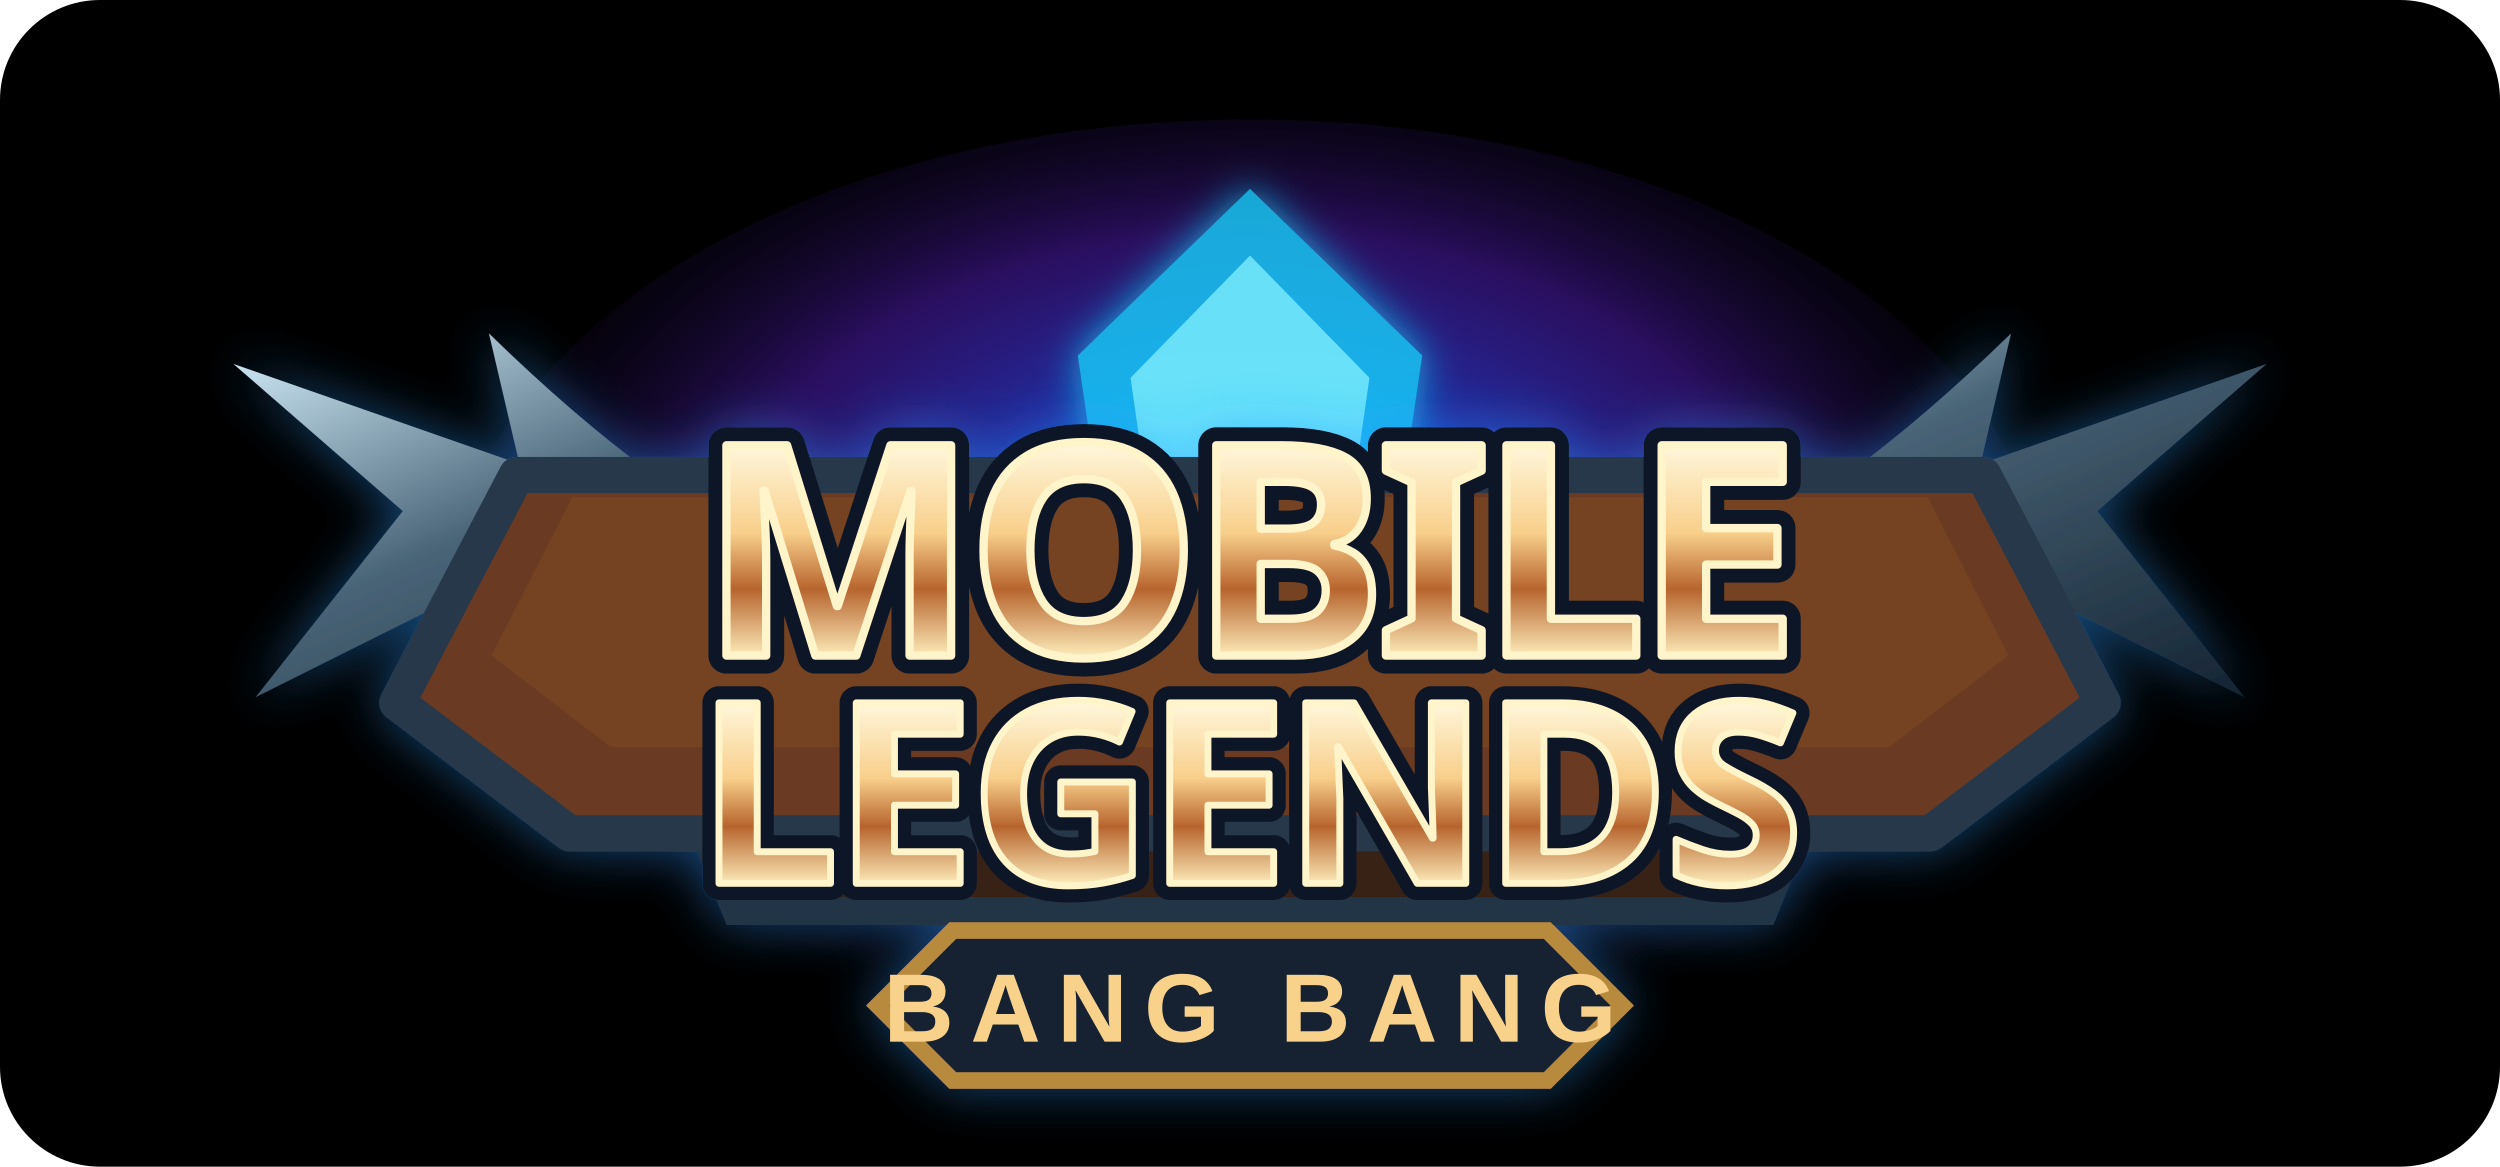
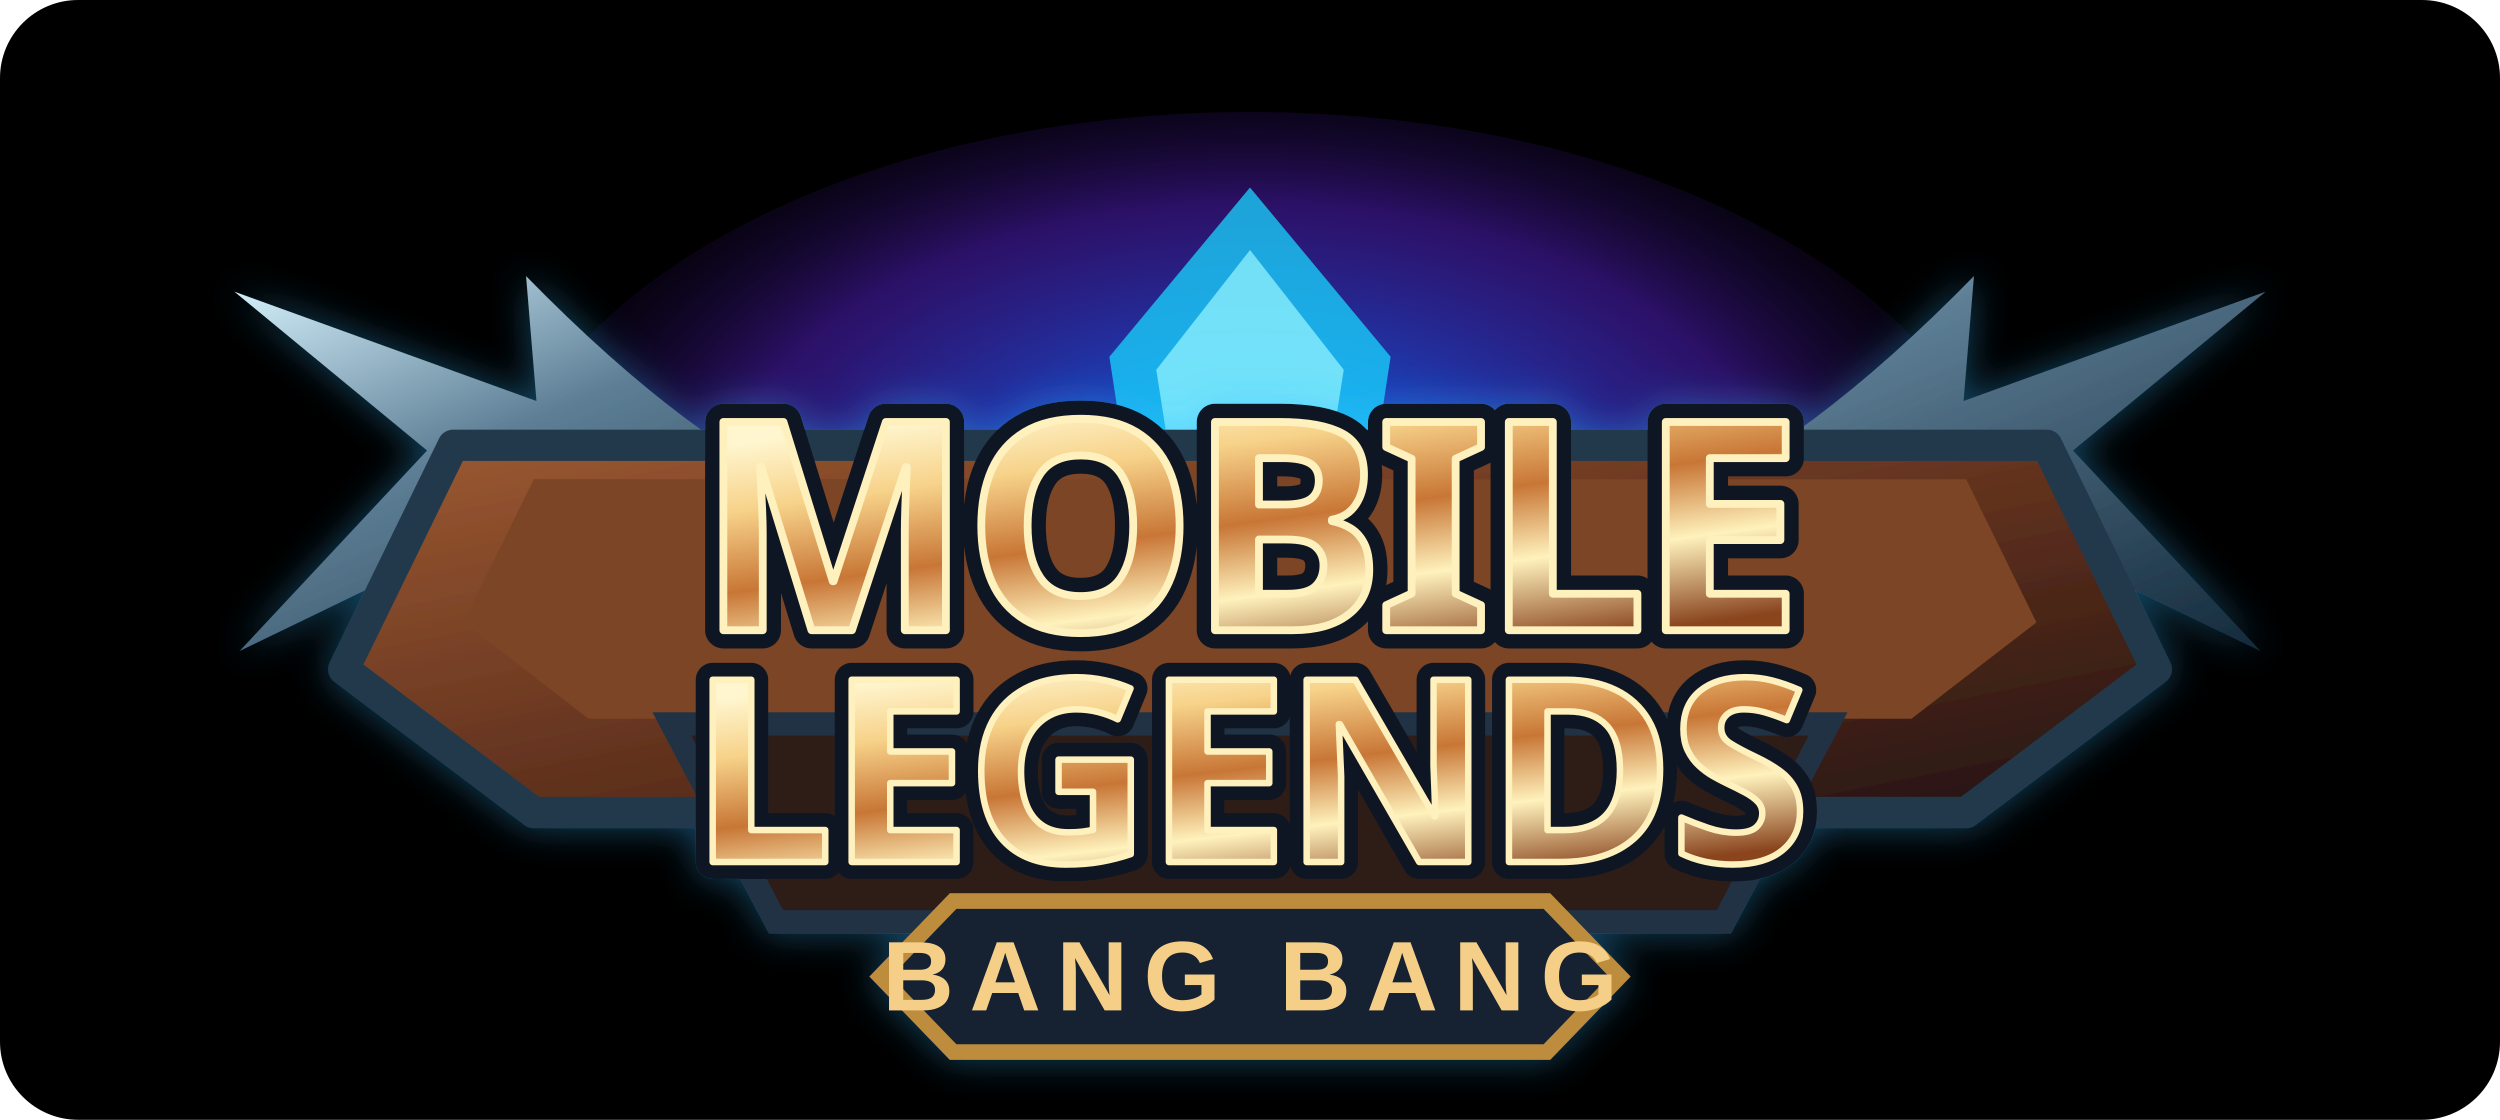
- <svg xmlns="http://www.w3.org/2000/svg" viewBox="0 0 900 420" role="img" aria-label="Mobile Legends Bang Bang">
+ <svg xmlns="http://www.w3.org/2000/svg" viewBox="0 0 960 430" role="img" aria-label="Mobile Legends Bang Bang">
  <defs>
-     <radialGradient id="mlAura" cx="50%" cy="44%" r="55%">
-       <stop offset="0" stop-color="#35d8ff" stop-opacity=".95" />
-       <stop offset=".24" stop-color="#244dff" stop-opacity=".75" />
-       <stop offset=".58" stop-color="#5a20cc" stop-opacity=".5" />
+     <radialGradient id="aura" cx="50%" cy="45%" r="56%">
+       <stop offset="0" stop-color="#1ff4ff" stop-opacity=".95" />
+       <stop offset=".27" stop-color="#2459ff" stop-opacity=".72" />
+       <stop offset=".62" stop-color="#5b22d6" stop-opacity=".48" />
      <stop offset="1" stop-color="#000" stop-opacity="0" />
    </radialGradient>
-     <linearGradient id="mlSteel" x1="0" x2="1" y1="0" y2="1">
-       <stop stop-color="#d8f2ff" />
-       <stop offset=".42" stop-color="#496477" />
-       <stop offset="1" stop-color="#132231" />
+     <linearGradient id="steel" x1="0" x2="1" y1="0" y2="1">
+       <stop stop-color="#d9f5ff" />
+       <stop offset=".36" stop-color="#5d7e95" />
+       <stop offset="1" stop-color="#13293a" />
    </linearGradient>
-     <linearGradient id="mlGold" x1=".16" x2=".86" y1="0" y2="1">
-       <stop stop-color="#fff7cd" />
-       <stop offset=".22" stop-color="#f8d28a" />
-       <stop offset=".52" stop-color="#c87331" />
-       <stop offset=".82" stop-color="#fff0b0" />
-       <stop offset="1" stop-color="#8d451e" />
+     <linearGradient id="wood" x1="0" x2="1" y1="0" y2="1">
+       <stop stop-color="#9d5a32" />
+       <stop offset=".55" stop-color="#5d2f1d" />
+       <stop offset="1" stop-color="#20120f" />
    </linearGradient>
-     <linearGradient id="mlTextLight" x1="0" x2="0" y1="0" y2="1">
-       <stop stop-color="#fff8de" />
-       <stop offset=".42" stop-color="#f8cf8b" />
-       <stop offset=".68" stop-color="#b7642d" />
-       <stop offset="1" stop-color="#fff0be" />
+     <linearGradient id="gold" x1=".18" x2=".85" y1="0" y2="1">
+       <stop stop-color="#fff6d0" />
+       <stop offset=".22" stop-color="#f7d289" />
+       <stop offset=".48" stop-color="#c87636" />
+       <stop offset=".72" stop-color="#fff2bc" />
+       <stop offset="1" stop-color="#8a451f" />
    </linearGradient>
-     <filter id="mlShadow" x="-20%" y="-20%" width="140%" height="150%">
-       <feDropShadow dx="0" dy="12" stdDeviation="10" flood-color="#000" flood-opacity=".78" />
-       <feDropShadow dx="0" dy="0" stdDeviation="9" flood-color="#2c9cff" flood-opacity=".45" />
-     </filter>
-     <filter id="mlGlow" x="-25%" y="-25%" width="150%" height="150%">
-       <feGaussianBlur stdDeviation="7" result="blur" />
-       <feMerge>
-         <feMergeNode in="blur" />
-         <feMergeNode in="SourceGraphic" />
-       </feMerge>
+     <filter id="logoShadow" x="-16%" y="-18%" width="132%" height="148%">
+       <feDropShadow dx="0" dy="12" stdDeviation="9" flood-color="#000" flood-opacity=".82" />
+       <feDropShadow dx="0" dy="0" stdDeviation="7" flood-color="#2fb8ff" flood-opacity=".38" />
    </filter>
  </defs>
-   <rect width="900" height="420" rx="36" fill="#000" />
-   <ellipse cx="450" cy="214" rx="286" ry="171" fill="url(#mlAura)" opacity=".94" />
-   <path d="M450 68 512 128 489 283 450 348 411 283 388 128z" fill="#15d5ff" opacity=".78" filter="url(#mlGlow)" />
-   <path d="M450 92 493 136 475 262 450 313 425 262 407 136z" fill="#86f4ff" opacity=".72" />
-   <g filter="url(#mlShadow)">
-     <path d="M176 120c82 80 143 104 210 101-71 23-145 33-230-2L92 251l53-67-61-53 103 36z" fill="url(#mlSteel)" />
-     <path d="M724 120c-82 80-143 104-210 101 71 23 145 33 230-2l64 32-53-67 61-53-103 36z" fill="url(#mlSteel)" />
-     <path d="M228 236h444l-37 92H265z" fill="#392219" stroke="#243446" stroke-width="10" />
-     <path d="M186 171h528l43 82-62 47H205l-62-47z" fill="#6b3b21" stroke="#263849" stroke-width="13" stroke-linejoin="round" />
-     <path d="M206 179h488l29 57-43 33H220l-43-33z" fill="#754322" />
-     <text x="450" y="236" text-anchor="middle" font-family="Arial Black, Impact, Haettenschweiler, sans-serif" font-size="106" font-weight="900" letter-spacing="-4" fill="#2a170d" stroke="#101827" stroke-width="13" stroke-linejoin="round">MOBILE</text>
-     <text x="450" y="236" text-anchor="middle" font-family="Arial Black, Impact, Haettenschweiler, sans-serif" font-size="106" font-weight="900" letter-spacing="-4" fill="url(#mlTextLight)" stroke="#fff4ca" stroke-width="3" stroke-linejoin="round">MOBILE</text>
-     <text x="450" y="318" text-anchor="middle" font-family="Arial Black, Impact, Haettenschweiler, sans-serif" font-size="91" font-weight="900" letter-spacing="-2" fill="#2a170d" stroke="#101827" stroke-width="12" stroke-linejoin="round">LEGENDS</text>
-     <text x="450" y="318" text-anchor="middle" font-family="Arial Black, Impact, Haettenschweiler, sans-serif" font-size="91" font-weight="900" letter-spacing="-2" fill="url(#mlTextLight)" stroke="#fff4ca" stroke-width="2.5" stroke-linejoin="round">LEGENDS</text>
-     <path d="M343 335h214l27 27-27 27H343l-27-27z" fill="#122033" stroke="#b88a3d" stroke-width="6" />
-     <text x="450" y="375" text-anchor="middle" font-family="Arial Black, Arial, sans-serif" font-size="35" font-weight="900" letter-spacing="6" fill="#f8d28a">BANG BANG</text>
+   <rect width="960" height="430" rx="30" fill="#000" />
+   <ellipse cx="480" cy="213" rx="292" ry="170" fill="url(#aura)" />
+   <path d="M480 72 534 137 511 287 480 352 449 287 426 137z" fill="#18d5ff" opacity=".75" />
+   <path d="M480 96 516 142 497 263 480 309 463 263 444 142z" fill="#94f5ff" opacity=".72" />
+   <g filter="url(#logoShadow)">
+     <path d="M202 106c86 88 151 112 228 107-87 31-166 27-243-9L92 250l72-77-74-61 116 42z" fill="url(#steel)" />
+     <path d="M758 106c-86 88-151 112-228 107 87 31 166 27 243-9l95 46-72-77 74-61-116 42z" fill="url(#steel)" />
+     <path d="M174 171h612l42 86-73 55H205l-73-55z" fill="url(#wood)" stroke="#23394c" stroke-width="12" stroke-linejoin="round" />
+     <path d="M205 184h550l27 55-48 37H226l-48-37z" fill="#7b4425" />
+     <path d="M258 278h444l-40 76H298z" fill="#2e1d19" stroke="#203245" stroke-width="9" />
+     <text x="480" y="242" text-anchor="middle" font-family="Arial Black, Impact, Haettenschweiler, sans-serif" font-size="112" font-weight="900" letter-spacing="-3" fill="#2b170c" stroke="#101722" stroke-width="14" stroke-linejoin="round">MOBILE</text>
+     <text x="480" y="242" text-anchor="middle" font-family="Arial Black, Impact, Haettenschweiler, sans-serif" font-size="112" font-weight="900" letter-spacing="-3" fill="url(#gold)" stroke="#fff1be" stroke-width="3" stroke-linejoin="round">MOBILE</text>
+     <text x="480" y="331" text-anchor="middle" font-family="Arial Black, Impact, Haettenschweiler, sans-serif" font-size="98" font-weight="900" letter-spacing="-2" fill="#2b170c" stroke="#101722" stroke-width="13" stroke-linejoin="round">LEGENDS</text>
+     <text x="480" y="331" text-anchor="middle" font-family="Arial Black, Impact, Haettenschweiler, sans-serif" font-size="98" font-weight="900" letter-spacing="-2" fill="url(#gold)" stroke="#fff1be" stroke-width="2.5" stroke-linejoin="round">LEGENDS</text>
+     <path d="M366 346h228l28 29-28 29H366l-28-29z" fill="#132033" stroke="#bd8d3e" stroke-width="6" />
+     <text x="480" y="388" text-anchor="middle" font-family="Arial Black, Arial, sans-serif" font-size="38" font-weight="900" letter-spacing="6" fill="#f5cf87">BANG BANG</text>
  </g>
</svg>
